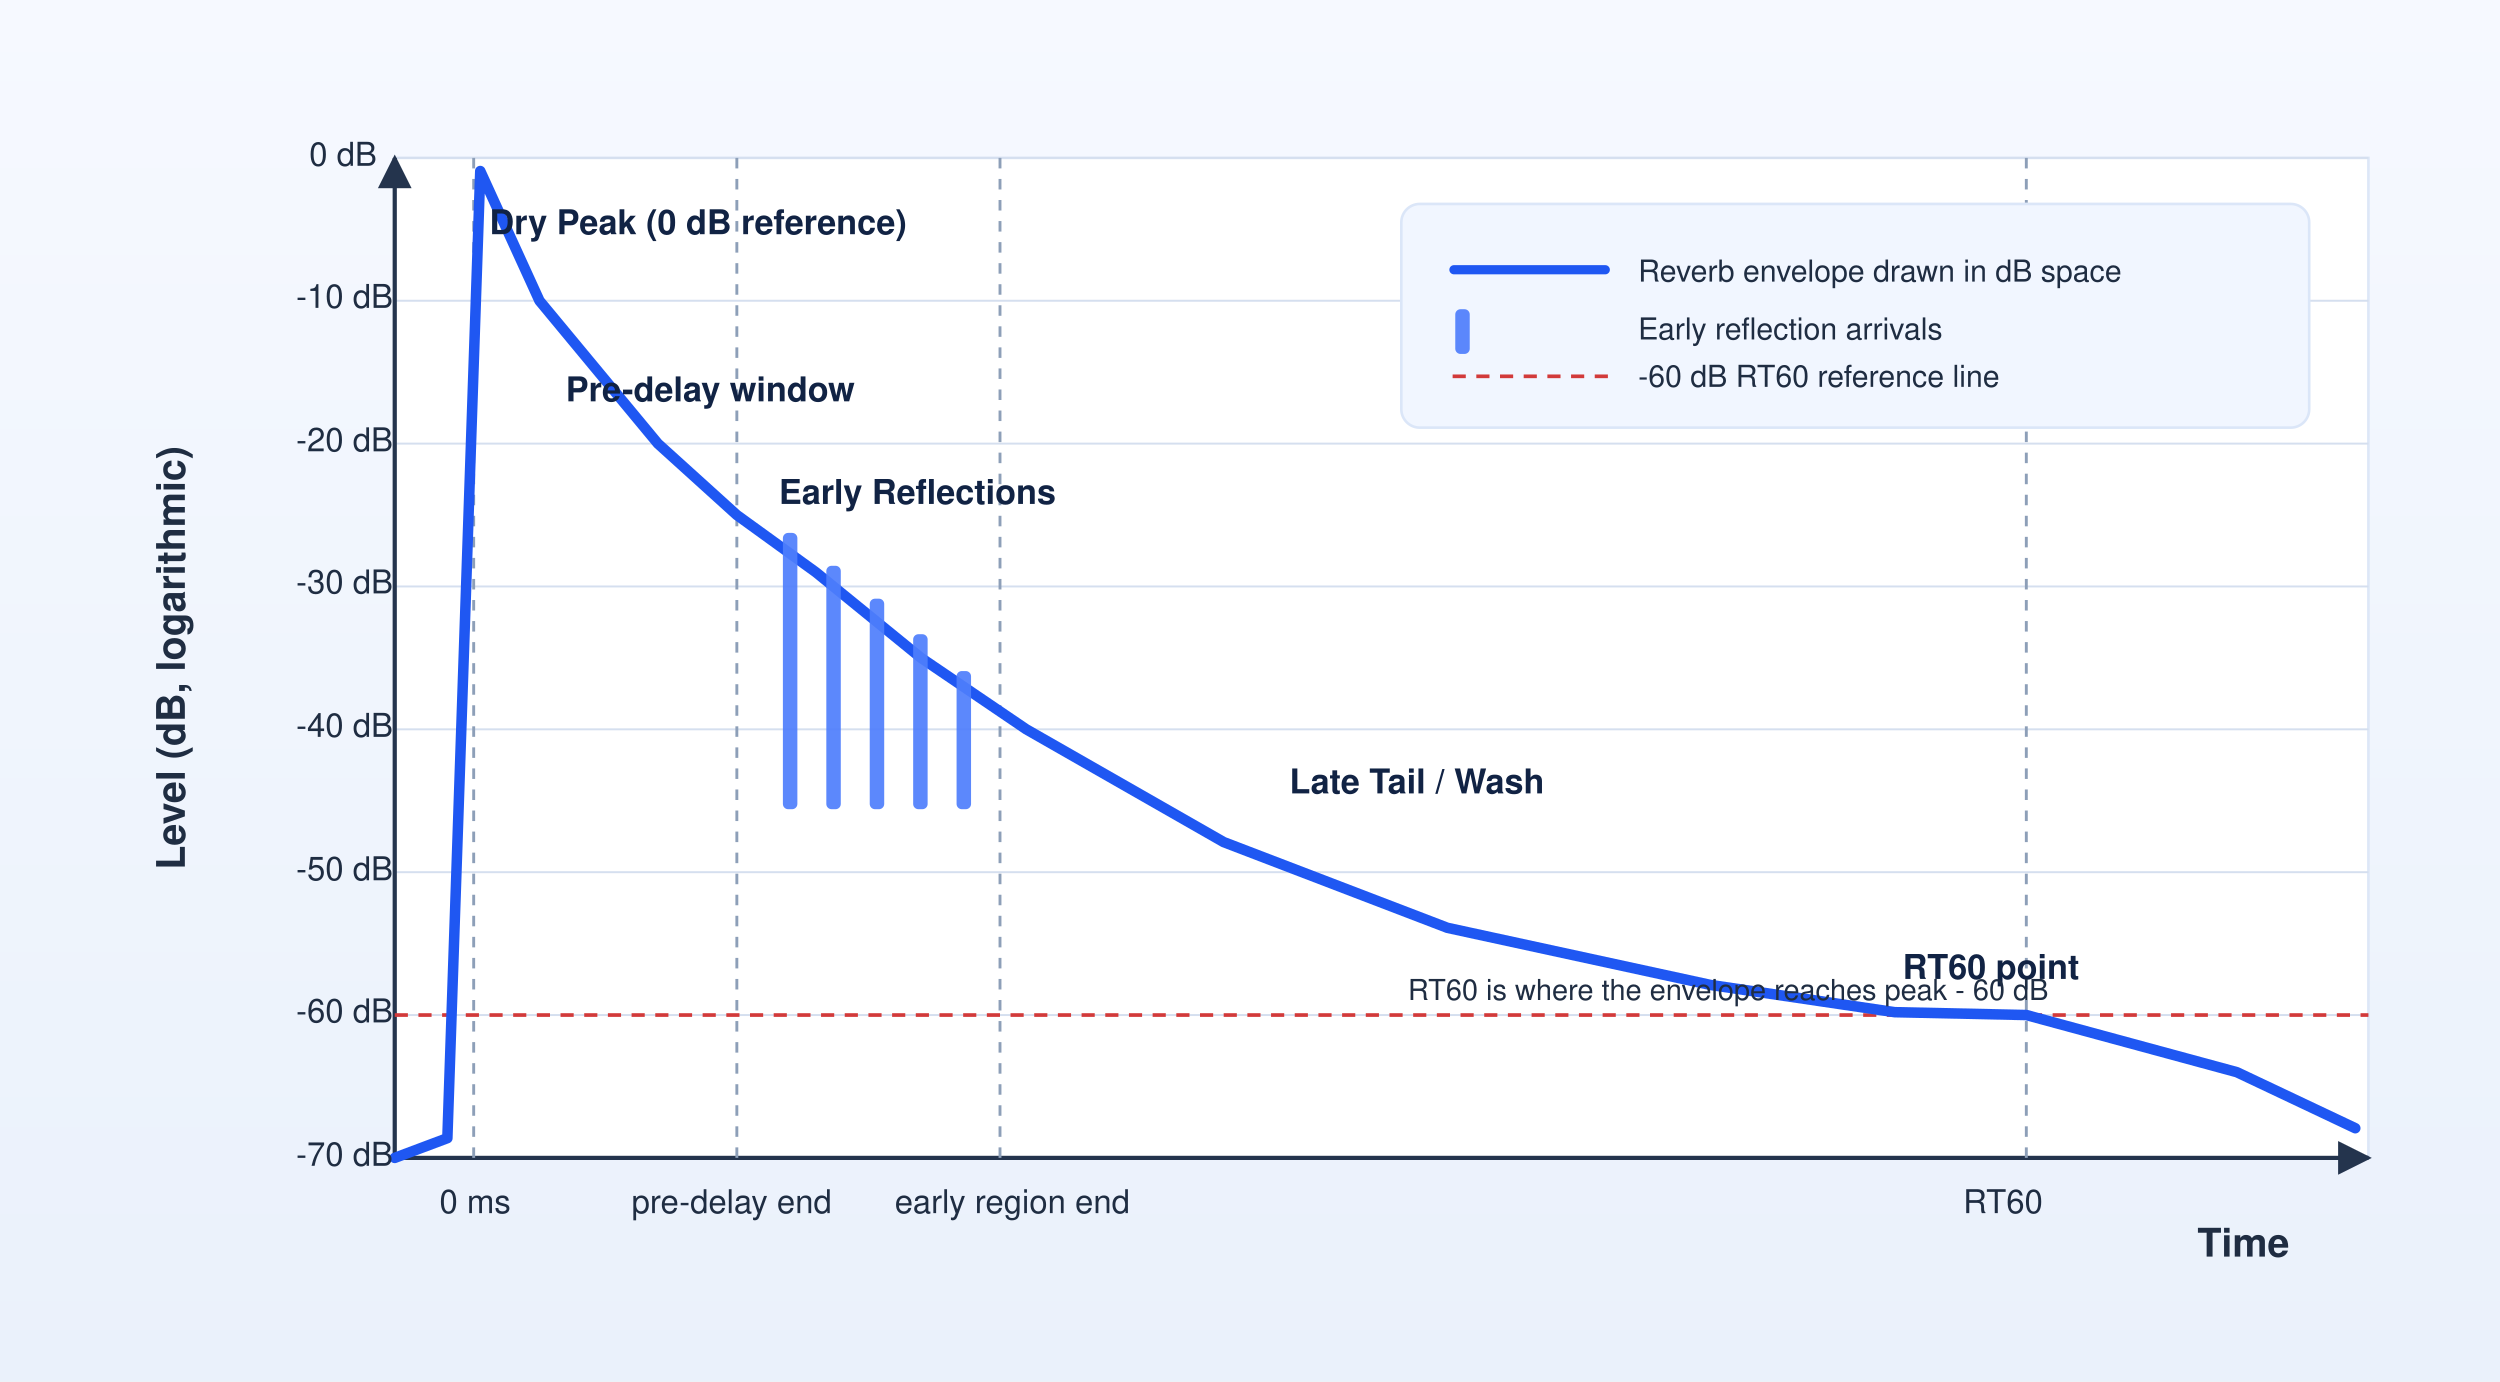
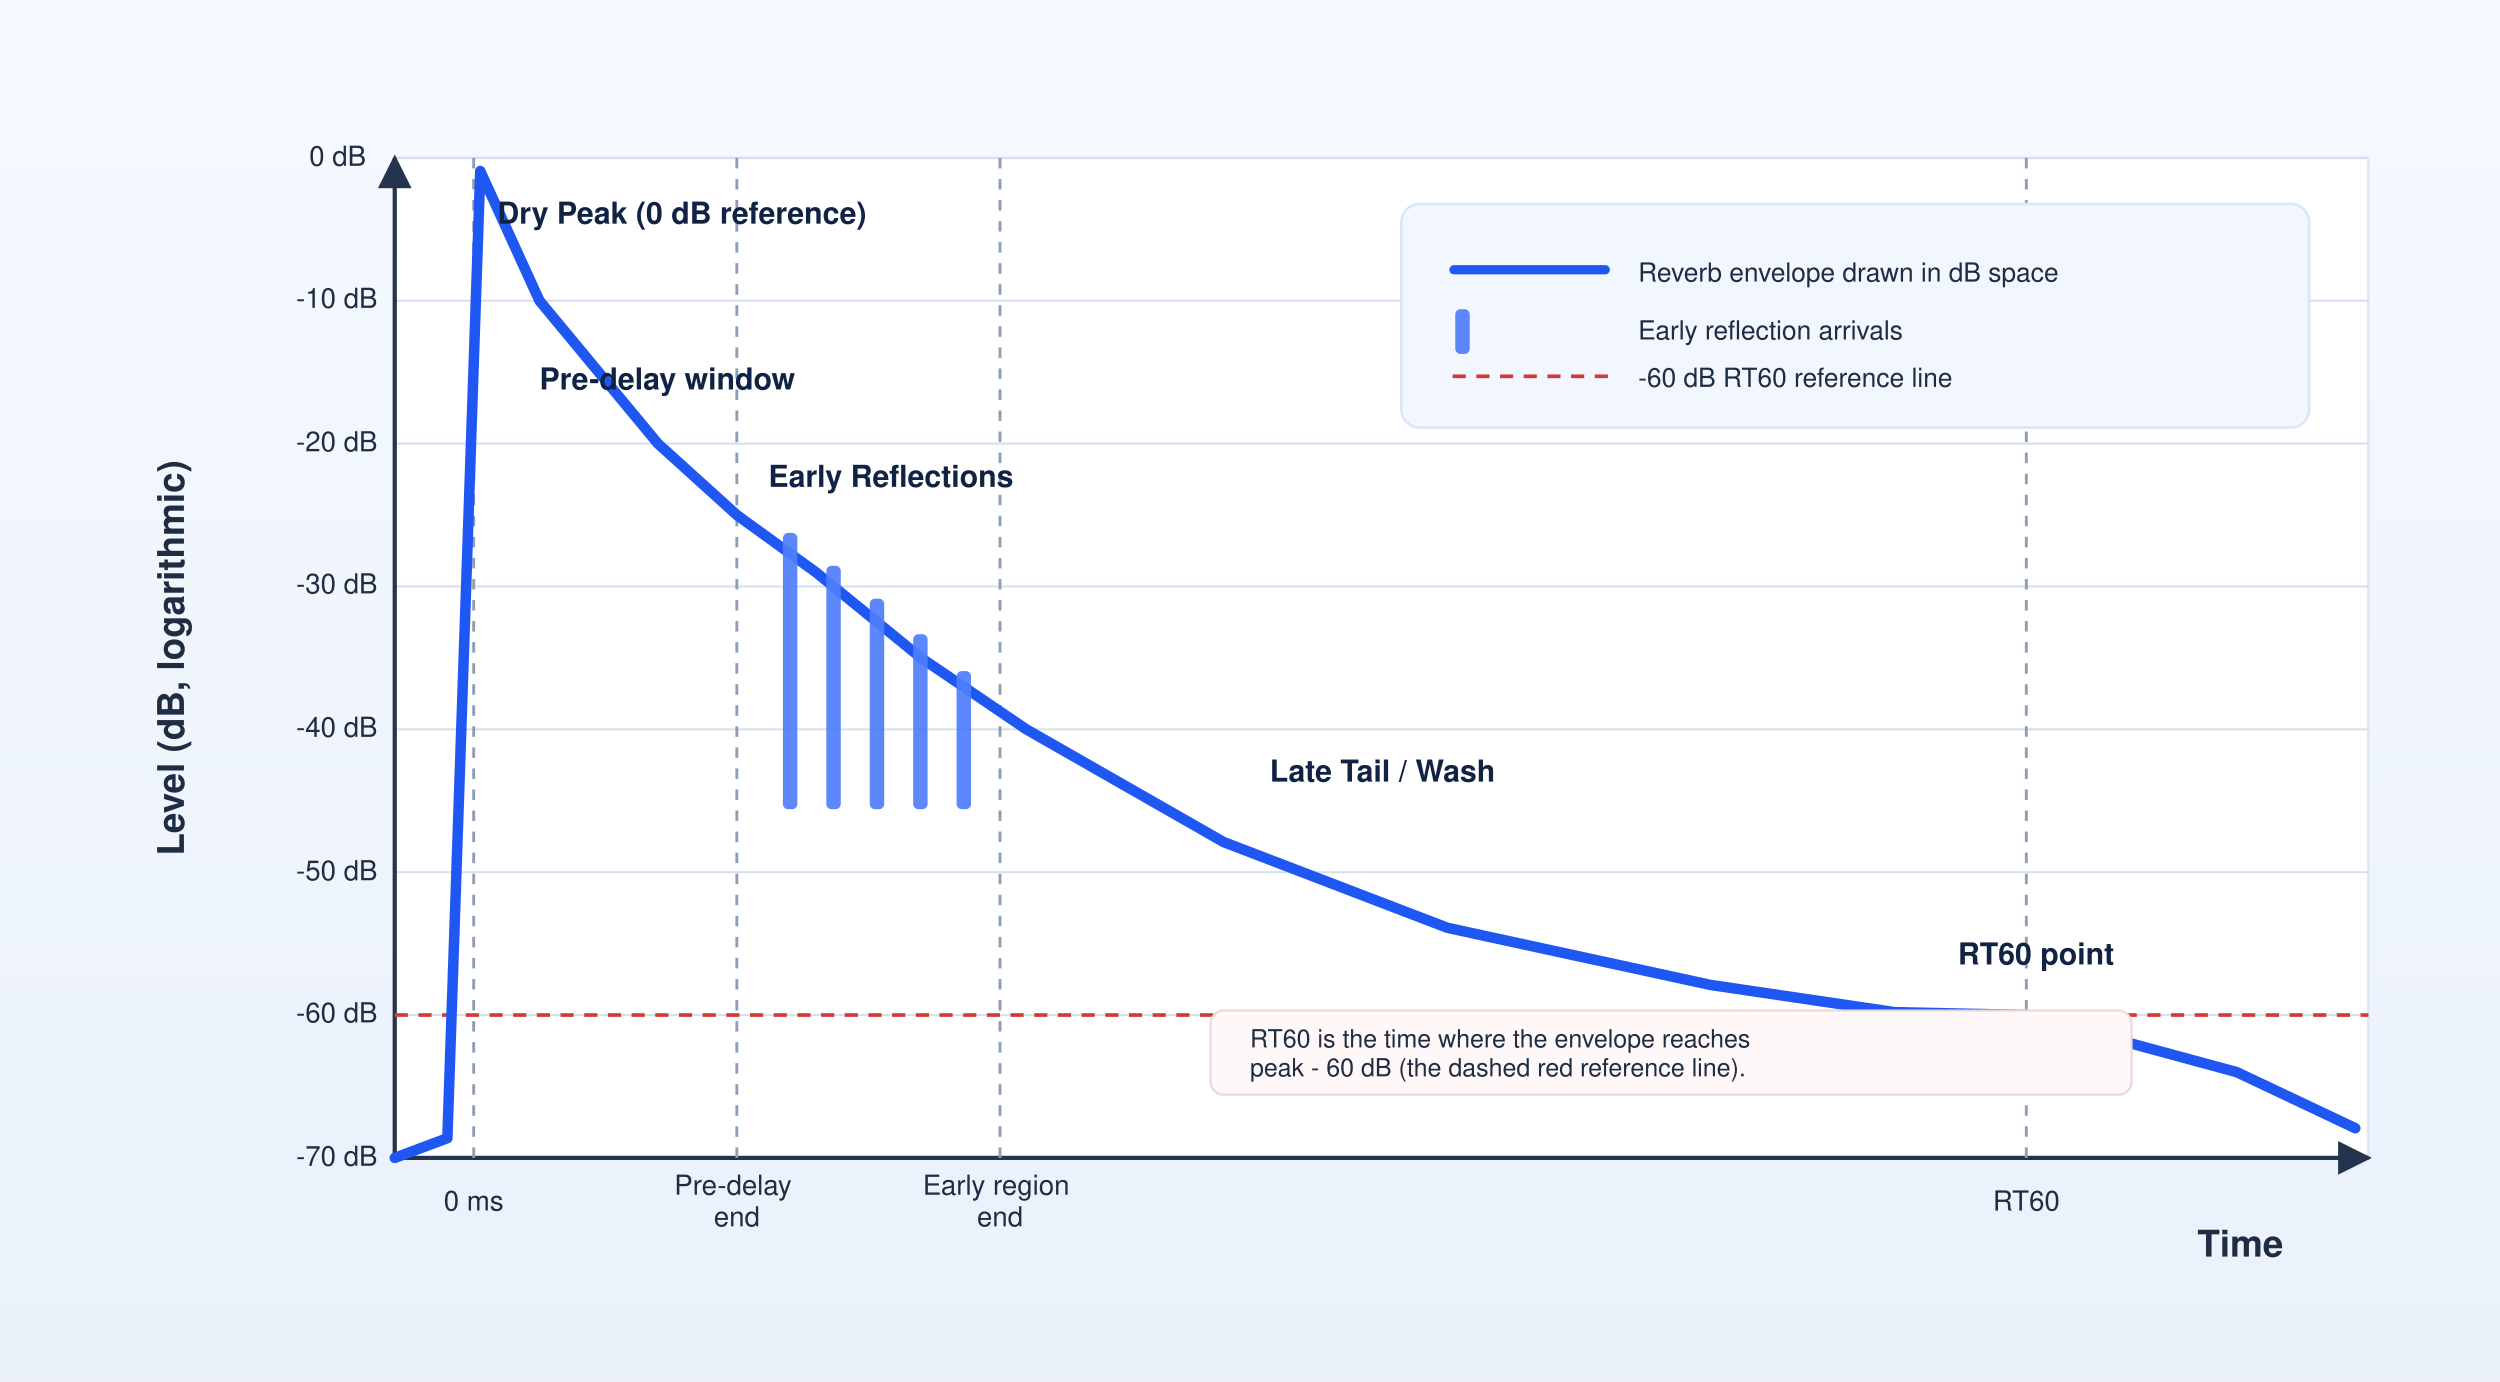
<svg xmlns="http://www.w3.org/2000/svg" viewBox="0 0 1900 1050" role="img" aria-labelledby="title desc">
  <defs>
    <linearGradient id="bg" x1="0" y1="0" x2="0" y2="1">
      <stop offset="0%" stop-color="#f6f9ff" />
      <stop offset="100%" stop-color="#eaf1fb" />
    </linearGradient>
    <marker id="arrow" viewBox="0 0 10 10" refX="9" refY="5" markerWidth="8" markerHeight="8" orient="auto-start-reverse">
      <path d="M0,0 L10,5 L0,10 Z" fill="#24344d" />
    </marker>
    <style>
      .axis { stroke: #24344d; stroke-width: 3.2; }
      .grid { stroke: #d5dfef; stroke-width: 1.5; }
      .stage-marker { stroke: #8d9fb8; stroke-width: 2.2; stroke-dasharray: 8 8; }
      .rt60-line { stroke: #d23a3a; stroke-width: 2.8; stroke-dasharray: 10 8; }
      .envelope { stroke: #1f57f2; stroke-width: 8; fill: none; stroke-linecap: round; stroke-linejoin: round; }
      .pulse { fill: #4e7efc; opacity: 0.92; }
      .label { fill: #1f2d42; font-family: "Helvetica Neue", Helvetica, Arial, sans-serif; }
-       .tick { font-size: 25px; }
-       .title { font-size: 30px; font-weight: 700; }
-       .stage { font-size: 26px; font-weight: 700; fill: #112344; }
-       .legend { font-size: 23px; }
-       .note { font-size: 22px; }
+       .tick { font-size: 21px; }
+       .title { font-size: 28px; font-weight: 700; }
+       .stage { font-size: 23px; font-weight: 700; fill: #112344; }
+       .legend { font-size: 20px; }
+       .note { font-size: 19px; }
    </style>
  </defs>
  <rect x="0" y="0" width="1900" height="1050" fill="url(#bg)" />
  <rect x="300" y="120" width="1500" height="760" fill="#ffffff" stroke="#dde7f7" stroke-width="2" />
  <line class="grid" x1="300" y1="120" x2="1800" y2="120" />
  <line class="grid" x1="300" y1="228.57" x2="1800" y2="228.57" />
  <line class="grid" x1="300" y1="337.14" x2="1800" y2="337.14" />
  <line class="grid" x1="300" y1="445.71" x2="1800" y2="445.71" />
  <line class="grid" x1="300" y1="554.29" x2="1800" y2="554.29" />
  <line class="grid" x1="300" y1="662.86" x2="1800" y2="662.86" />
  <line class="grid" x1="300" y1="771.43" x2="1800" y2="771.43" />
  <line class="grid" x1="300" y1="880" x2="1800" y2="880" />
  <line class="axis" x1="300" y1="880" x2="1800" y2="880" marker-end="url(#arrow)" />
  <line class="axis" x1="300" y1="880" x2="300" y2="120" marker-end="url(#arrow)" />
  <line class="stage-marker" x1="360" y1="880" x2="360" y2="120" />
  <line class="stage-marker" x1="560" y1="880" x2="560" y2="120" />
  <line class="stage-marker" x1="760" y1="880" x2="760" y2="120" />
  <line class="stage-marker" x1="1540" y1="880" x2="1540" y2="120" />
  <line class="rt60-line" x1="300" y1="771.43" x2="1800" y2="771.43" />
  <path class="envelope" d="     M 300 880     L 340 865     L 365 130     L 410 228.57     L 500 337.14     L 560 391.43     L 620 434.86     L 700 500.00     L 780 554.29     L 930 640.00     L 1100 705.14     L 1300 748.57     L 1440 769.26     L 1540 771.43     L 1700 814.86     L 1790 857.43   " />
  <rect class="pulse" x="595" y="405" width="11" height="210" rx="4" />
  <rect class="pulse" x="628" y="430" width="11" height="185" rx="4" />
  <rect class="pulse" x="661" y="455" width="11" height="160" rx="4" />
  <rect class="pulse" x="694" y="482" width="11" height="133" rx="4" />
  <rect class="pulse" x="727" y="510" width="11" height="105" rx="4" />
  <text class="label title" x="130" y="500" text-anchor="middle" dominant-baseline="middle" transform="rotate(-90 130 500)">Level (dB, logarithmic)</text>
  <text class="label title" x="1670" y="955">Time</text>
  <text class="label tick" x="235" y="126">0 dB</text>
  <text class="label tick" x="225" y="234">-10 dB</text>
  <text class="label tick" x="225" y="343">-20 dB</text>
  <text class="label tick" x="225" y="451">-30 dB</text>
  <text class="label tick" x="225" y="560">-40 dB</text>
  <text class="label tick" x="225" y="669">-50 dB</text>
  <text class="label tick" x="225" y="777">-60 dB</text>
  <text class="label tick" x="225" y="886">-70 dB</text>
-   <text class="label tick" x="334" y="922">0 ms</text>
-   <text class="label tick" x="480" y="922">pre-delay end</text>
-   <text class="label tick" x="680" y="922">early region end</text>
-   <text class="label tick" x="1492" y="922">RT60</text>
-   <text class="label stage" x="372" y="178">Dry Peak (0 dB reference)</text>
-   <text class="label stage" x="430" y="305">Pre-delay window</text>
-   <text class="label stage" x="592" y="383">Early Reflections</text>
-   <text class="label stage" x="980" y="603">Late Tail / Wash</text>
-   <text class="label stage" x="1446" y="744">RT60 point</text>
-   <text class="label note" x="1070" y="760" fill="#b32121">RT60 is where the envelope reaches peak - 60 dB</text>
+   <text class="label tick" x="360" y="920" text-anchor="middle">0 ms</text>
+   <text class="label tick" x="560" y="908" text-anchor="middle">
+     <tspan x="560" dy="0">Pre-delay</tspan>
+     <tspan x="560" dy="24">end</tspan>
+   </text>
+   <text class="label tick" x="760" y="908" text-anchor="middle">
+     <tspan x="760" dy="0">Early region</tspan>
+     <tspan x="760" dy="24">end</tspan>
+   </text>
+   <text class="label tick" x="1540" y="920" text-anchor="middle">RT60</text>
+   <text class="label stage" x="378" y="170">Dry Peak (0 dB reference)</text>
+   <text class="label stage" x="410" y="296">Pre-delay window</text>
+   <text class="label stage" x="584" y="370">Early Reflections</text>
+   <text class="label stage" x="965" y="594">Late Tail / Wash</text>
+   <text class="label stage" x="1488" y="733">RT60 point</text>
+   <rect x="920" y="768" width="700" height="64" rx="10" fill="#fff8f8" stroke="#f0d5d5" stroke-width="1.6" />
+   <text class="label note" x="950" y="796" fill="#b32121">
+     <tspan x="950" dy="0">RT60 is the time where the envelope reaches</tspan>
+     <tspan x="950" dy="22">peak - 60 dB (the dashed red reference line).</tspan>
+   </text>
  <rect x="1065" y="155" width="690" height="170" rx="14" fill="#f1f6ff" stroke="#dbe6f8" stroke-width="2" />
  <line x1="1105" y1="205" x2="1220" y2="205" class="envelope" style="stroke-width:7" />
  <text class="label legend" x="1245" y="214">Reverb envelope drawn in dB space</text>
  <rect class="pulse" x="1106" y="235" width="11" height="34" rx="4" />
  <text class="label legend" x="1245" y="258">Early reflection arrivals</text>
  <line x1="1104" y1="286" x2="1222" y2="286" class="rt60-line" />
  <text class="label legend" x="1245" y="294">-60 dB RT60 reference line</text>
</svg>
